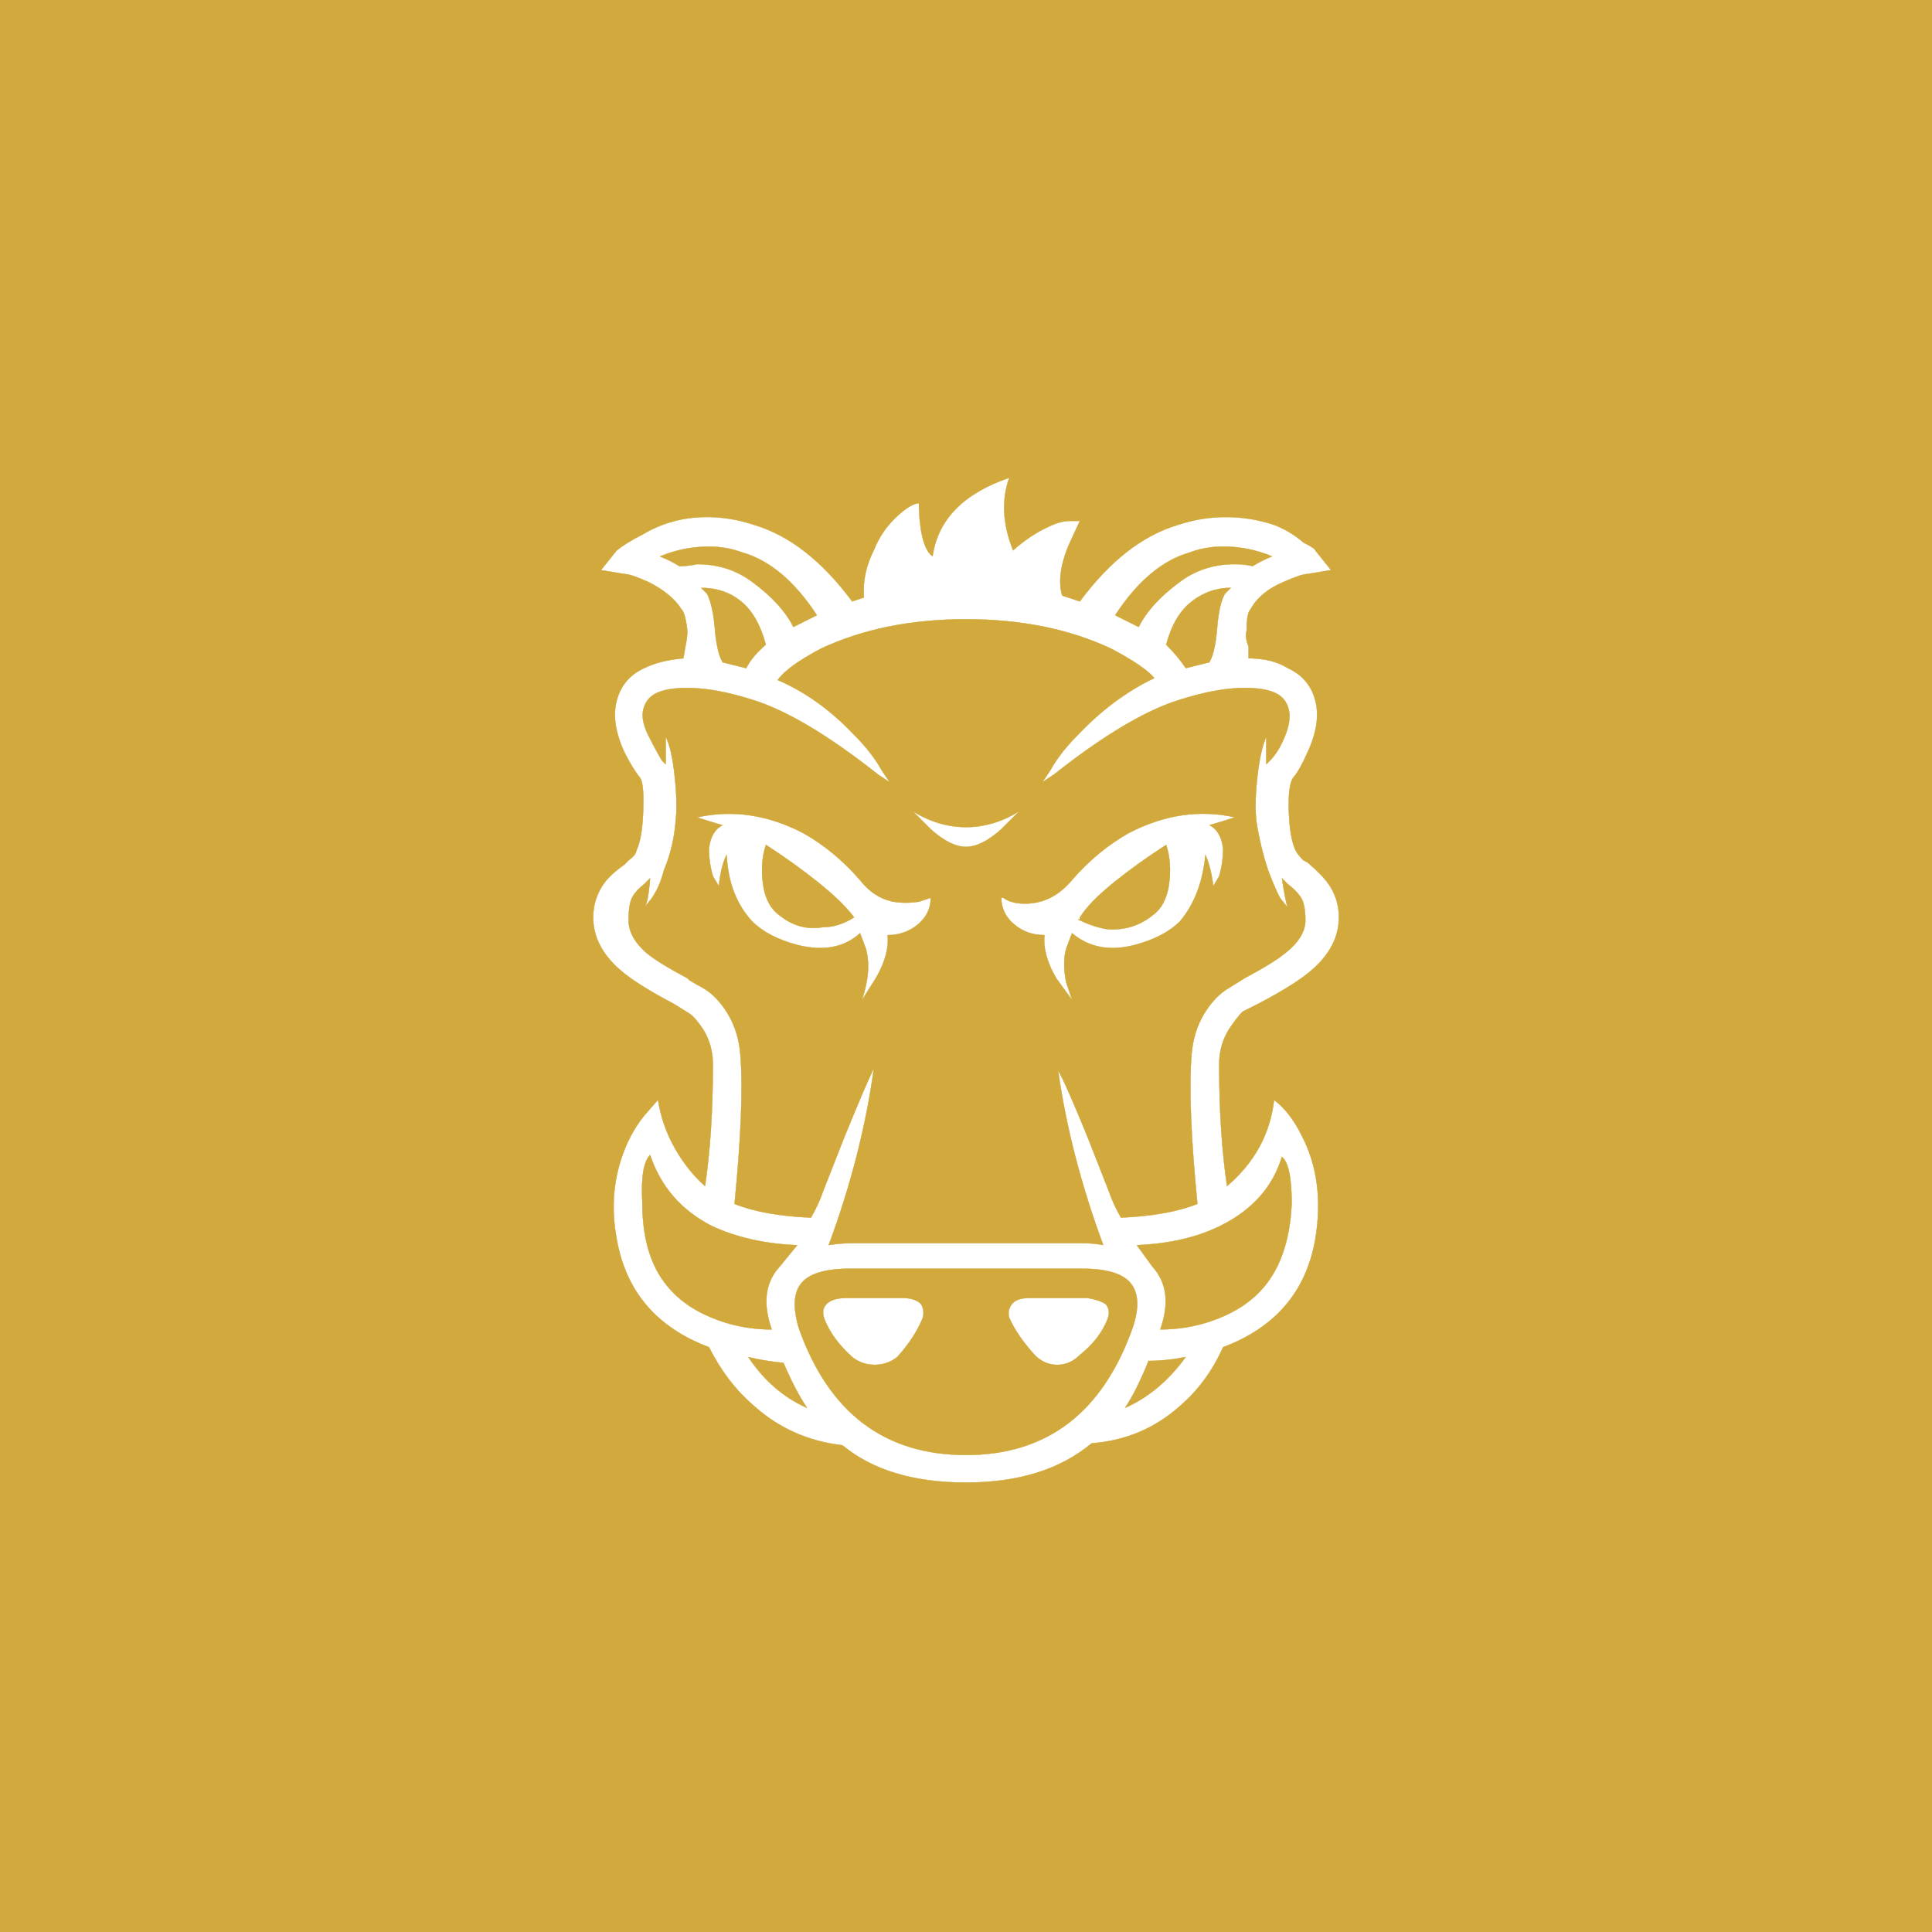
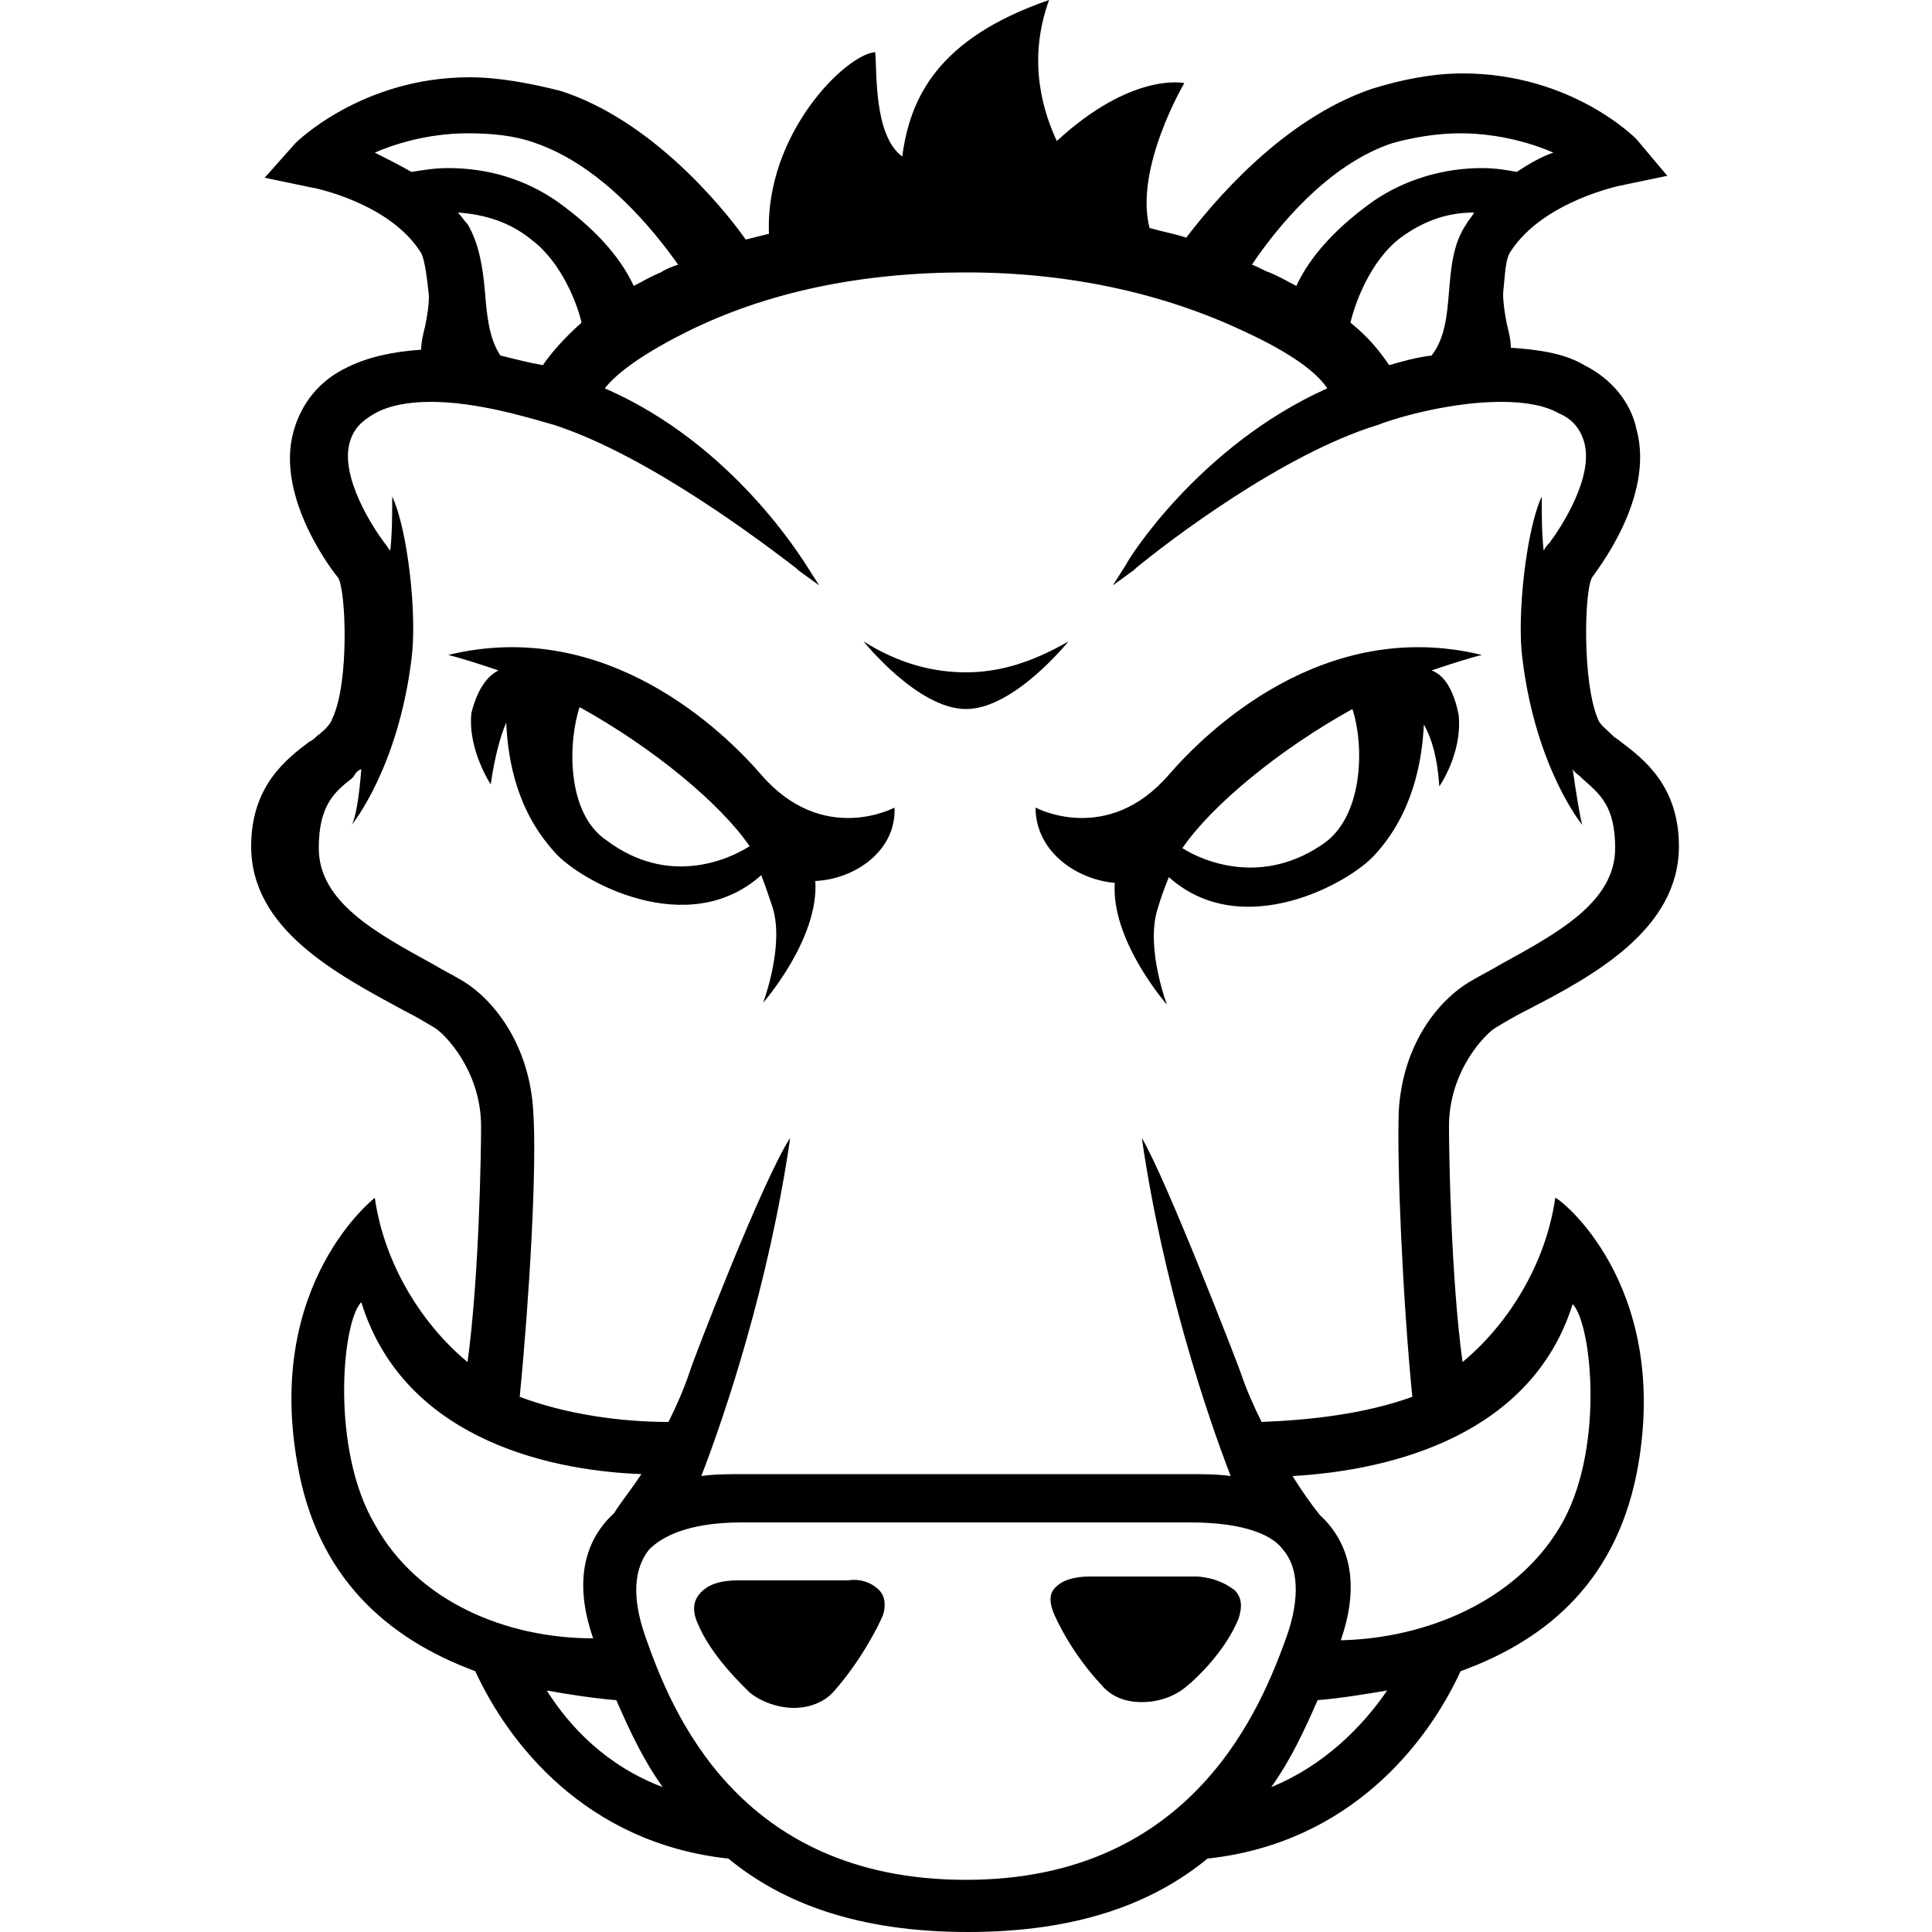
- <svg xmlns="http://www.w3.org/2000/svg" width="100" height="100" viewBox="0 0 100 100">
-   <defs>
-     <filter id="a" filterUnits="userSpaceOnUse" x="0" y="0" width="100" height="100">
-       <feFlood result="back" flood-color="#fff" flood-opacity="1" />
-       <feBlend in="SourceGraphic" in2="back" />
-     </filter>
-   </defs>
-   <mask maskUnits="userSpaceOnUse" x="0" y="0" width="100" height="100" id="b">
-     <path d="M65.945 56.932c.542.406 1.016 1.016 1.422 1.828.813 1.558 1.05 3.352.71 5.383-.473 2.708-2.064 4.57-4.772 5.586-.542 1.218-1.286 2.233-2.234 3.046-1.285 1.15-2.81 1.794-4.57 1.93-1.624 1.354-3.79 2.03-6.5 2.03s-4.84-.643-6.397-1.93c-1.76-.202-3.284-.88-4.57-2.03-.948-.813-1.727-1.828-2.336-3.047-2.708-1.017-4.3-2.88-4.773-5.587-.27-1.422-.203-2.776.203-4.063.27-.88.677-1.66 1.22-2.336l.71-.813c.136.88.423 1.71.863 2.49s.965 1.437 1.574 1.98c.27-1.83.406-3.928.406-6.298 0-.678-.17-1.287-.508-1.828-.27-.406-.508-.678-.71-.813l-.814-.507c-1.286-.678-2.2-1.252-2.742-1.727-.948-.813-1.422-1.727-1.422-2.742 0-.677.203-1.287.61-1.828.202-.27.54-.576 1.015-.914l.202-.203c.27-.204.406-.374.406-.51.203-.405.32-1.082.355-2.03s-.017-1.523-.152-1.727c-.27-.338-.54-.78-.812-1.32-.474-1.016-.61-1.913-.406-2.69s.677-1.338 1.422-1.677c.542-.27 1.22-.44 2.03-.508l.103-.61c.067-.337.102-.608.102-.812-.068-.61-.17-.982-.306-1.117-.34-.543-.914-1.017-1.727-1.423-.61-.27-1.016-.406-1.22-.406l-1.218-.202.812-1.016c.34-.27.778-.542 1.32-.813 1.016-.61 2.133-.915 3.352-.915.813 0 1.625.135 2.438.406 1.828.543 3.52 1.863 5.078 3.962l.61-.203c-.068-.814.1-1.626.507-2.44.27-.676.66-1.25 1.168-1.726s.897-.71 1.168-.71v.304c.067 1.354.305 2.167.71 2.438.272-1.896 1.592-3.25 3.962-4.063-.406 1.15-.34 2.404.203 3.758.61-.54 1.22-.947 1.828-1.218.406-.203.778-.305 1.117-.305h.508l-.608 1.32c-.406 1.016-.508 1.862-.305 2.54l.914.304c1.56-2.098 3.25-3.418 5.08-3.96.812-.27 1.64-.406 2.487-.406s1.676.135 2.488.406c.542.203 1.05.508 1.523.914.406.203.61.338.61.406l.812 1.016-1.22.203c-.202 0-.608.134-1.218.405-.813.338-1.388.813-1.727 1.422-.136.135-.203.508-.203 1.117-.067.203-.034.474.102.813v.61c.813 0 1.49.168 2.03.507.746.338 1.22.897 1.423 1.676s.067 1.676-.406 2.69c-.27.61-.507 1.034-.71 1.27s-.288.83-.254 1.778.152 1.625.355 2.03c.068.136.204.306.407.51l.203.1c.474.407.813.746 1.016 1.017.406.542.61 1.15.61 1.828 0 1.016-.475 1.93-1.423 2.742-.542.474-1.456 1.05-2.742 1.727l-.812.406c-.203.203-.44.508-.71.914-.34.54-.51 1.15-.51 1.828 0 2.37.137 4.47.407 6.297 1.425-1.215 2.237-2.705 2.44-4.465zm-29.554-5.79c.475.272.898.712 1.27 1.32s.594 1.32.66 2.134c.137 1.692.035 4.266-.304 7.72 1.016.405 2.336.643 3.96.71.272-.474.475-.914.61-1.32l1.117-2.844c.745-1.828 1.253-3.013 1.523-3.555-.406 2.98-1.185 6.026-2.336 9.14.406-.066.813-.1 1.22-.1H55.99c.406 0 .778.033 1.117.1-1.152-3.113-1.93-6.127-2.337-9.038.27.473.778 1.624 1.523 3.452l1.117 2.844c.136.406.34.847.61 1.32 1.624-.067 2.944-.305 3.96-.71-.34-3.454-.44-6.027-.305-7.72.067-.813.288-1.523.66-2.133s.796-1.05 1.27-1.32l.813-.508c1.017-.542 1.728-.982 2.134-1.32.677-.542 1.016-1.1 1.016-1.676s-.085-.983-.254-1.22-.39-.457-.66-.66l-.305-.305c.137.88.238 1.388.306 1.523l-.406-.508c-.203-.406-.406-.88-.61-1.422-.27-.813-.473-1.66-.608-2.54-.067-.608-.05-1.37.05-2.284s.255-1.608.458-2.082v1.422l.203-.203c.27-.27.508-.642.71-1.116.272-.61.356-1.117.255-1.523s-.34-.693-.71-.862-.898-.254-1.575-.254c-.948 0-2.065.203-3.352.61-1.76.54-3.926 1.827-6.5 3.858l-.608.406.406-.61c.34-.608.813-1.218 1.422-1.827 1.22-1.286 2.54-2.267 3.96-2.944-.338-.406-1.082-.914-2.233-1.523C55.35 32.557 52.845 32.05 50 32.05s-5.348.508-7.515 1.523c-1.15.61-1.896 1.15-2.234 1.625 1.423.61 2.743 1.557 3.962 2.844.61.61 1.083 1.22 1.422 1.828l.406.61-.61-.407c-2.572-2.03-4.738-3.318-6.5-3.86-1.285-.405-2.402-.608-3.35-.608-.678 0-1.203.084-1.575.254s-.61.456-.71.862.016.914.354 1.523c.202.406.405.78.608 1.117l.203.203v-1.422c.204.406.356 1.083.458 2.03s.118 1.728.05 2.337c-.066.88-.27 1.727-.608 2.54-.136.54-.34 1.015-.61 1.42l-.405.51c.136-.136.237-.644.305-1.524l-.305.305c-.27.204-.474.424-.61.66s-.202.644-.202 1.22.305 1.134.914 1.676c.406.338 1.117.78 2.133 1.32l.102.102c.337.2.573.336.71.405zM34.056 65.87c.542.947 1.354 1.675 2.438 2.183s2.234.762 3.453.762c-.474-1.354-.34-2.438.406-3.25l.914-1.117c-1.692-.067-3.183-.406-4.47-1.016-1.557-.813-2.605-2.03-3.147-3.656-.34.34-.475 1.15-.407 2.438 0 1.488.27 2.707.812 3.655zm1.117-36.563c.27 0 .575-.034.914-.102 1.083 0 2.03.305 2.844.914 1.016.744 1.727 1.522 2.133 2.335l1.22-.61c-1.152-1.76-2.44-2.843-3.86-3.25-.542-.202-1.117-.304-1.727-.304-.88 0-1.727.17-2.54.51.34.134.677.304 1.016.507zm1.523 14.625c.067-.61.305-1.016.71-1.22-.473-.134-.913-.27-1.32-.405 1.83-.406 3.657-.135 5.485.813 1.083.61 2.065 1.422 2.945 2.438.474.61 1.05.982 1.727 1.117.406.068.847.068 1.32 0l.61-.203c0 .542-.22 1-.66 1.37s-.965.558-1.574.558c.067.677-.136 1.422-.61 2.234l-.71 1.117c.34-1.015.406-1.895.203-2.64l-.304-.813c-.813.745-1.896.948-3.25.61-1.016-.272-1.794-.678-2.336-1.22-.813-.88-1.253-2.03-1.32-3.453-.203.406-.34.948-.406 1.625l-.305-.51c-.137-.47-.205-.944-.205-1.418zM39.64 33.37c-.27-1.017-.693-1.76-1.27-2.235s-1.27-.71-2.08-.71l.304.304c.203.405.34 1.015.406 1.827s.203 1.388.406 1.727l1.22.305c.202-.408.54-.815 1.015-1.22zm-.913 36.866c.813 1.22 1.828 2.1 3.047 2.64-.406-.608-.813-1.387-1.22-2.335-.676-.066-1.285-.168-1.827-.304zm.914-26.507c-.202.608-.253 1.286-.15 2.03s.39 1.287.862 1.625c.677.542 1.422.745 2.234.61.542 0 1.083-.17 1.625-.51-.405-.54-1.03-1.15-1.878-1.827s-1.743-1.32-2.69-1.93zM50 75.313c4.198 0 7.075-2.2 8.633-6.602.34-1.016.305-1.777-.102-2.285s-1.252-.762-2.538-.762H44.008c-1.286 0-2.133.254-2.54.762s-.44 1.304-.1 2.387c1.557 4.333 4.434 6.5 8.632 6.5zm-2.336-7.82c-.203-.203-.508-.305-.914-.305h-2.945c-.474 0-.813.1-1.016.304s-.238.474-.103.813c.27.677.745 1.32 1.422 1.93.338.27.727.406 1.167.406s.83-.136 1.168-.406c.61-.677 1.05-1.354 1.32-2.03.068-.272.035-.51-.1-.713zm-.406-25.492l.914.914c.677.61 1.286.914 1.828.914s1.15-.305 1.828-.914l.914-.914c-.88.542-1.794.813-2.742.813s-1.862-.272-2.742-.813zm6.805 6.398c-.61 0-1.134-.186-1.574-.56s-.66-.83-.66-1.37h.1c.272.203.645.305 1.118.305.948 0 1.76-.406 2.438-1.22.88-1.015 1.862-1.827 2.945-2.437 1.83-.948 3.657-1.22 5.485-.813-.406.135-.847.27-1.32.406.406.204.644.61.71 1.22 0 .474-.066.948-.202 1.422l-.305.508c-.067-.61-.203-1.15-.406-1.625-.136 1.422-.575 2.573-1.32 3.453-.542.542-1.32.948-2.336 1.22-1.286.337-2.37.134-3.25-.61l-.305.813c-.135.475-.135 1.05 0 1.728l.306.914-.813-1.117c-.475-.813-.678-1.557-.61-2.235zm3.148 19.094c-.202-.136-.507-.237-.913-.305H53.25c-.406 0-.694.1-.863.304s-.22.44-.152.71c.27.61.71 1.254 1.32 1.93.34.34.728.51 1.168.51s.83-.17 1.168-.51c.678-.54 1.152-1.15 1.423-1.827.135-.34.1-.61-.102-.813zm-1.32-20.008v.102h-.1c.54.27 1.05.44 1.522.508.88.068 1.66-.17 2.336-.71.474-.34.762-.88.863-1.626s.052-1.422-.15-2.03c-.95.608-1.846 1.25-2.692 1.93s-1.44 1.285-1.777 1.826zm5.688-18.89c-1.422.406-2.708 1.49-3.86 3.25l1.22.61c.406-.814 1.117-1.592 2.133-2.337.814-.61 1.762-.915 2.845-.915.34 0 .644.034.914.102.338-.203.676-.373 1.015-.508-.813-.34-1.66-.51-2.54-.51-.61 0-1.185.103-1.727.306zm-3.35 44.28c1.218-.54 2.268-1.42 3.147-2.64-.677.136-1.32.203-1.93.203-.406 1.015-.812 1.828-1.218 2.437zm7.717-7.007c.542-.95.847-2.134.914-3.556 0-1.354-.17-2.167-.51-2.438-.473 1.558-1.522 2.742-3.147 3.555-1.22.61-2.675.95-4.367 1.017l.813 1.117c.744.813.88 1.896.405 3.25 1.22 0 2.37-.254 3.453-.762s1.895-1.235 2.437-2.183zM63.71 30.423c-.744 0-1.42.237-2.03.71s-1.05 1.22-1.32 2.235c.406.405.745.812 1.016 1.218l1.22-.305c.202-.338.338-.93.405-1.777s.204-1.44.407-1.777l.304-.306z" filter="url(#a)" />
-   </mask>
-   <path mask="url(#b)" fill="#D1A93D" d="M0 0h100v100H0z" />
-   <defs>
-     <filter id="c" filterUnits="userSpaceOnUse" x="120" y="0" width="100" height="100">
-       <feFlood result="back" flood-color="#fff" flood-opacity="1" />
-       <feBlend in="SourceGraphic" in2="back" />
-     </filter>
-   </defs>
-   <mask maskUnits="userSpaceOnUse" x="120" y="0" width="100" height="100" id="d">
-     <path d="M150.5 27.986h39l-3.555 40.22L170 73.485l-15.945-5.28-3.555-40.22zm31.28 13l.51-4.875H157.81l1.22 14.83h16.96l-.61 6.296L170 58.658l-5.484-1.422-.305-3.86h-4.874l.61 7.72 10.155 2.742 9.954-2.742 1.32-15.133H163.6l-.507-4.977h18.688z" filter="url(#c)" />
-   </mask>
-   <path mask="url(#d)" fill="#D1A93D" d="M120 0h100v100H120z" />
-   <defs>
-     <filter id="e" filterUnits="userSpaceOnUse" x="240" y="0" width="100" height="100">
-       <feFlood result="back" flood-color="#fff" flood-opacity="1" />
-       <feBlend in="SourceGraphic" in2="back" />
-     </filter>
-   </defs>
-   <mask maskUnits="userSpaceOnUse" x="240" y="0" width="100" height="100" id="f">
-     <path d="M270.5 27.986h39l-3.555 40.22L290 73.485l-15.945-5.28-3.555-40.22zm31.79 8.125h-24.58l.61 4.774h12.492l-12.086 5.078.406 4.672h16.86l-.407 6.297-5.484 1.524-5.382-1.32-.305-3.86h-4.977l.61 7.517 10.054 2.946 9.953-2.945 1.32-14.827H290.1l11.68-5.078.51-4.774z" filter="url(#e)" />
-   </mask>
-   <path mask="url(#f)" fill="#D1A93D" d="M240 0h100v100H240z" />
-   <defs>
-     <filter id="g" filterUnits="userSpaceOnUse" x="360" y="0" width="100" height="100">
-       <feFlood result="back" flood-color="#fff" flood-opacity="1" />
-       <feBlend in="SourceGraphic" in2="back" />
-     </filter>
-   </defs>
-   <mask maskUnits="userSpaceOnUse" x="360" y="0" width="100" height="100" id="h">
-     <path d="M427.875 27.986c1.354 0 2.505.474 3.453 1.422s1.422 2.1 1.422 3.453v35.75c0 1.355-.474 2.506-1.422 3.454s-2.1 1.422-3.453 1.422h-35.75c-1.354 0-2.505-.474-3.453-1.422s-1.422-2.1-1.422-3.453V32.86c0-1.353.474-2.504 1.422-3.452s2.1-1.422 3.453-1.422h35.75zM412.03 63.432V48.908h-4.265V63.43c0 1.017-.203 1.71-.61 2.083s-.964.56-1.675.56-1.27-.204-1.676-.61c-.34-.27-.71-.778-1.117-1.523l-3.453 2.03c1.22 2.642 3.352 3.962 6.398 3.962 1.964 0 3.52-.542 4.672-1.625s1.727-2.708 1.727-4.875zm10.056 6.5c2.1 0 3.81-.524 5.13-1.574s1.98-2.522 1.98-4.418c0-1.692-.475-3.047-1.423-4.063-.88-.88-2.302-1.76-4.266-2.64l-1.016-.407c-1.015-.474-1.71-.88-2.08-1.22s-.56-.794-.56-1.37.187-1.033.56-1.37.862-.51 1.472-.51 1.134.136 1.574.407.83.744 1.168 1.422l3.352-2.134c-.677-1.22-1.507-2.1-2.488-2.64s-2.184-.814-3.605-.814c-1.896 0-3.42.542-4.57 1.625-1.15 1.084-1.727 2.438-1.727 4.063s.474 2.98 1.422 4.063c.813.88 2.065 1.66 3.758 2.336l1.016.507c1.22.542 1.997.948 2.336 1.22.542.405.813.93.813 1.573s-.27 1.168-.812 1.574-1.253.61-2.133.61c-1.692 0-3.08-.88-4.164-2.642l-3.452 2.03c.677 1.287 1.625 2.337 2.844 3.15 1.353.813 2.978 1.22 4.874 1.22z" filter="url(#g)" />
-   </mask>
-   <path mask="url(#h)" fill="#D1A93D" d="M360 0h100v100H360z" />
-   <path fill="#D1A93D" d="M480 0h100v100H480z" />
-   <path d="M530 25.55c4.536 0 8.734 1.133 12.594 3.4s6.923 5.333 9.19 9.192 3.403 8.057 3.403 12.594c0 4.537-1.134 8.734-3.402 12.594s-5.332 6.923-9.19 9.19-8.06 3.403-12.595 3.403-8.734-1.134-12.594-3.402-6.923-5.33-9.19-9.19-3.403-8.057-3.403-12.594c0-4.537 1.134-8.734 3.402-12.594s5.332-6.923 9.19-9.19 8.06-3.403 12.595-3.403zm-22.648 25.186c0 4.4 1.168 8.43 3.504 12.086s5.434 6.433 9.293 8.328L509.28 41.494c-1.287 2.912-1.93 5.992-1.93 9.242zm25.796-10.664l8.125 24.375 2.438-8.023c.543-1.828.915-3.115 1.118-3.86.34-1.15.508-2.132.508-2.944 0-1.287-.203-2.505-.61-3.656-.27-.745-.71-1.625-1.32-2.64l-.304-.407c-.61-1.083-1.05-1.896-1.32-2.438-.406-.88-.61-1.694-.61-2.44 0-1.082.373-2.03 1.118-2.843s1.66-1.22 2.742-1.22l.305.103c-2.1-1.896-4.452-3.37-7.06-4.418s-5.365-1.574-8.276-1.574c-3.858 0-7.464.914-10.815 2.742s-6.043 4.3-8.074 7.414l1.423.102c1.016 0 2.336-.068 3.96-.203l2.032-.102c.406 0 .694.136.863.407s.203.576.102.914-.355.51-.762.51l-2.64.202 8.327 24.578 4.875-14.828-3.453-9.648-2.438-.305c-.34 0-.576-.153-.712-.458s-.118-.61.05-.914.458-.457.864-.457l2.133.103c1.625.135 2.91.203 3.86.203s2.233-.068 3.858-.203l2.133-.102c.34 0 .61.136.813.407s.236.576.1.914-.405.51-.812.51c-.88.067-1.727.134-2.54.202zM530 73.385c2.573 0 5.078-.44 7.516-1.32l-.203-.305-6.906-19.094-6.805 19.805c2.098.61 4.23.915 6.398.915zm11.375-3.047c3.453-2.03 6.195-4.773 8.227-8.227s3.047-7.243 3.047-11.374c0-3.86-.915-7.482-2.743-10.867.067.744.102 1.522.102 2.335 0 2.505-.576 5.213-1.728 8.125l-6.907 20.008z" />
-   <path fill="#D1A93D" d="M600 0h100v100H600z" />
-   <path d="M666.25 72.014c0 1.354-.474 2.505-1.422 3.453s-2.1 1.422-3.453 1.422h-22.75c-1.354 0-2.505-.475-3.453-1.423s-1.422-2.1-1.422-3.453v-42.25c0-1.354.474-2.505 1.422-3.453s2.1-1.42 3.453-1.42h22.75c1.354 0 2.505.473 3.453 1.42s1.422 2.1 1.422 3.454v42.25zm-4.875-41.64c0-.136-.067-.272-.203-.407s-.27-.203-.406-.203h-21.53c-.137 0-.272.068-.407.203s-.204.27-.204.406v41.03c0 .137.067.272.203.407s.27.203.405.203h21.53c.137 0 .272-.067.407-.203s.203-.27.203-.406v-41.03zm-3.25 3.858c0-.338-.118-.626-.355-.863s-.524-.356-.863-.356h-13.813c-.34 0-.626.12-.863.355s-.354.524-.354.862v26.813c0 .34.118.626.355.863s.525.355.864.355h13.813c.34 0 .626-.118.863-.355s.355-.524.355-.863V34.232zm-5.84 35.192c-.644.644-1.405.965-2.285.965s-1.642-.322-2.285-.966-.965-1.405-.965-2.285.32-1.643.965-2.286 1.405-.965 2.285-.965 1.642.32 2.285.964.965 1.405.965 2.285-.32 1.64-.965 2.284z" />
-   <path fill="#D1A93D" fill-opacity=".6" d="M720 0h100v100H720z" />
-   <text transform="translate(750.5 70.236)" font-family="'FontAwesome5BrandsRegular'" font-size="52"></text>
+ <svg xmlns="http://www.w3.org/2000/svg" viewBox="0 0 100 100">
+   <path d="M84.8 75.8c-1 5.8-4.5 9-9.2 10.7-1.7 3.7-5.7 8.9-13.1 9.7-2.8 2.3-6.7 3.8-12.4 3.8s-9.6-1.5-12.4-3.8c-7.4-.8-11.4-6-13.1-9.7-4.6-1.7-8.2-4.9-9.2-10.7-1.7-9.4 4-13.8 4-13.8.5 3.5 2.5 6.6 4.8 8.5.6-4.4.7-10.8.7-12.2 0-2.9-1.9-4.8-2.4-5.1-.5-.3-1-.6-1.6-.9-3.5-1.9-7.9-4.2-7.9-8.5 0-3.1 1.8-4.5 3-5.4.2-.1.3-.2.4-.3.4-.3.7-.6.8-.9.9-1.9.7-6.7.3-7.3-.1-.1-3.3-4.1-2.3-7.6.4-1.4 1.3-2.6 2.8-3.3 1-.5 2.3-.8 3.8-.9 0-.4.1-.8.2-1.2.1-.5.2-1 .2-1.6-.1-.9-.2-1.8-.4-2.2-1.6-2.6-5.6-3.4-5.7-3.4l-2.4-.5 1.6-1.8s3.4-3.4 9-3.4c1.5 0 3.1.3 4.7.7 4.7 1.5 8.4 6 9.6 7.7l1.2-.3c-.2-5.2 4-9.3 5.5-9.4.1.9-.1 4.3 1.4 5.4.4-3 1.8-6.1 7.6-8.1-1.2 3.3-.2 6 .4 7.3 3.9-3.6 6.6-3 6.6-3s-2.6 4.4-1.8 7.5c.7.2 1.3.3 1.9.5 1.3-1.7 4.9-6.1 9.6-7.7 1.6-.5 3.2-.8 4.7-.8 5.7 0 9 3.4 9 3.4l1.6 1.9-2.4.5s-4 .8-5.7 3.4c-.3.4-.3 1.3-.4 2.2 0 .5.1 1.1.2 1.6.1.4.2.8.2 1.2 1.5.1 2.8.3 3.8.9 1.4.7 2.4 1.9 2.7 3.3 1 3.6-2.2 7.5-2.3 7.7-.4.7-.5 5.4.3 7.3.1.3.4.5.8.9.1.1.3.2.4.3 1.2.9 3 2.3 3 5.4 0 4.3-4.4 6.7-7.9 8.5-.6.3-1.1.6-1.6.9-.5.3-2.4 2.2-2.4 5.1 0 1.4.1 7.8.7 12.2 2.3-1.9 4.3-5 4.8-8.5.2 0 5.9 4.4 4.3 13.8zM27.6 57.5c.2 2.9-.2 9.7-.7 14.8 2.4.9 5.2 1.3 7.7 1.3.4-.8.8-1.7 1.1-2.6.1-.4 3.8-10 5.2-12.1-1.1 7.6-3.4 14.4-4.6 17.5.7-.1 1.4-.1 2.3-.1h22.8c.9 0 1.6 0 2.3.1-1.2-3.1-3.5-9.9-4.6-17.5 1.3 2.2 5 11.8 5.1 12.1.3.9.7 1.8 1.1 2.6 2.5-.1 5.3-.4 7.8-1.3-.5-5.1-.8-12-.7-14.8.2-3.4 2-5.7 3.7-6.7.5-.3 1.1-.6 1.6-.9 2.9-1.6 5.9-3.2 5.9-6 0-2.2-.8-2.8-1.7-3.6l-.1-.1c-.1-.1-.3-.2-.4-.4.2 1.4.4 2.6.5 2.9 0 0-2.4-2.9-3.1-8.6-.3-2.2.2-6.7 1-8.4 0 1 0 1.9.1 2.8.1-.2.2-.3.3-.4.6-.8 2.3-3.4 1.8-5.2-.2-.7-.6-1.2-1.3-1.5-.7-.4-1.7-.6-3-.6-2.4 0-5.1.7-6.4 1.2-4.9 1.5-10.8 6-12.5 7.4l-.1.1-1.1.8.7-1.1c0-.1 3.7-6.1 10.4-9.1-.4-.6-1.4-1.6-4.2-2.9-4.2-2-9.1-3.1-14.5-3.1s-10.3 1-14.5 3.1c-2.8 1.4-3.8 2.4-4.2 2.9 6.7 2.9 10.3 9 10.4 9.1l.7 1.1-1.1-.8-.1-.1c-1.7-1.3-7.6-5.8-12.5-7.4-1.4-.4-4-1.2-6.4-1.2-1.2 0-2.2.2-2.9.6-.7.4-1.1.8-1.3 1.5-.5 1.8 1.2 4.4 1.8 5.2.1.1.2.3.3.4.1-.9.1-1.9.1-2.8.8 1.7 1.3 6.1 1 8.4-.7 5.7-3.1 8.6-3.1 8.6.2-.3.4-1.5.5-2.9-.2.1-.3.2-.4.4l-.1.1c-.9.7-1.7 1.4-1.7 3.6 0 2.8 3 4.4 5.9 6 .5.3 1.1.6 1.6.9 1.6 1 3.4 3.3 3.6 6.7zm3.1 27.3c-.9-2.6-.6-4.7.8-6.2l.3-.3c.3-.5.8-1.1 1.4-2-5.3-.2-12.4-2.1-14.5-8.9-1 1-1.6 7.6.7 11.5 2.2 4 6.8 5.9 11.3 5.9zM23.2 8.7c2.1 0 4 .6 5.6 1.7 2.4 1.7 3.5 3.3 4 4.4.4-.2.9-.5 1.4-.7.3-.2.6-.3.9-.4-1.2-1.7-3.9-5.1-7.4-6.3-1.1-.4-2.3-.5-3.5-.5-2.1 0-3.9.6-4.8 1 .6.3 1.2.6 1.9 1 .6-.1 1.2-.2 1.9-.2zm2.6 26c-.9-.3-1.8-.6-2.6-.8 8.2-2 14.3 4 16.2 6.2 3.2 3.7 6.9 1.7 6.9 1.7.1 2.2-2 3.7-4.1 3.8.2 3-2.7 6.3-2.7 6.3s1.1-2.9.5-4.9c-.2-.6-.4-1.2-.6-1.7-3.8 3.4-9.4.3-10.7-1.2-1.9-2.1-2.4-4.6-2.5-6.7-.3.7-.6 1.8-.8 3.2 0 0-1.2-1.8-1-3.7.2-.8.6-1.8 1.4-2.2zm1.7-22.3c-1.1-.9-2.4-1.3-3.8-1.4.2.2.3.4.5.6.6 1 .8 2.3.9 3.5.1 1.2.2 2.4.8 3.3.8.2 1.6.4 2.2.5.4-.6 1.1-1.4 2-2.2-.2-.9-1-3.1-2.6-4.3zm6.8 80.1c-1-1.4-1.7-2.9-2.4-4.5-1.2-.1-2.5-.3-3.6-.5 1.2 1.9 3.1 3.9 6 5zm-2.9-49c3.2 2.4 6.3 1 7.4.3-1.5-2.2-5-5.1-8.8-7.2-.6 1.8-.7 5.5 1.4 6.9zm35.2 41.2c.7-2 .6-3.6-.2-4.5-.5-.7-1.9-1.4-4.8-1.4H38.4c-2.9 0-4.2.8-4.8 1.4-.8 1-.9 2.5-.2 4.5 1.3 3.7 4.7 12.6 16.6 12.6 11.8 0 15.3-9 16.6-12.6zm-21.1-2.4c.4.4.3 1 .2 1.3-.2.5-1.1 2.3-2.5 3.9-.5.6-1.3.9-2.1.9s-1.7-.3-2.3-.8c-.4-.4-2-1.9-2.7-3.6-.3-.7-.2-1.2.2-1.6.3-.3.8-.6 1.9-.6h5.7c.6-.1 1.2.1 1.6.5zm-.8-49.1c1.9 1.2 3.7 1.6 5.3 1.6 1.7 0 3.4-.5 5.3-1.6 0 0-2.8 3.5-5.3 3.5s-5.3-3.5-5.3-3.5zm8.9 8.6s3.7 2 6.9-1.7c1.9-2.2 8-8.2 16.2-6.2-.8.2-1.7.5-2.6.8.8.3 1.2 1.3 1.4 2.3.2 2-1 3.7-1 3.7-.1-1.5-.4-2.5-.8-3.2-.1 2-.6 4.6-2.5 6.7-1.3 1.5-6.9 4.6-10.7 1.2-.2.5-.4 1-.6 1.7-.6 2 .5 4.9.5 4.9s-2.9-3.3-2.7-6.3c-2.1-.2-4.1-1.7-4.1-3.9zm10.3 40.5c.4.4.4.9.2 1.5-.7 1.7-2.2 3.1-2.7 3.5-.6.5-1.4.8-2.3.8-.9 0-1.6-.3-2.1-.9-1.5-1.6-2.3-3.3-2.5-3.8-.1-.3-.3-.9.2-1.3.3-.3.9-.5 1.7-.5H62c1.1.1 1.6.5 1.9.7zm-2.7-38.4c1.1.7 4.2 2 7.4-.3 2-1.5 2-5.1 1.4-6.9-3.8 2.1-7.3 5-8.8 7.2zm3.6-30.2c.3.1.6.3.9.4.5.2 1 .5 1.4.7.5-1.1 1.6-2.7 4-4.4 1.6-1.1 3.6-1.7 5.6-1.7.7 0 1.3.1 1.8.2.6-.4 1.3-.8 1.9-1-.9-.4-2.7-1-4.8-1-1.2 0-2.4.2-3.5.5-3.4 1.1-6.1 4.5-7.3 6.3zm7 73.8c-1.2.2-2.4.4-3.6.5-.7 1.6-1.4 3.1-2.4 4.5 2.7-1.1 4.7-3.1 6-5zm9.6-20c-2.1 6.7-9.2 8.6-14.5 8.9.5.8 1 1.5 1.4 2l.3.3c1.4 1.5 1.7 3.6.8 6.2 4.4-.1 9-2 11.3-5.8 2.4-3.9 1.7-10.6.7-11.6zm-8.9-55.2c-1.6 1.2-2.4 3.5-2.6 4.4 1 .8 1.6 1.6 2 2.2.7-.2 1.4-.4 2.2-.5.7-.9.8-2.1.9-3.3.1-1.2.2-2.5.9-3.5.1-.2.3-.4.4-.6-1.5 0-2.7.5-3.8 1.3z" />
</svg>
